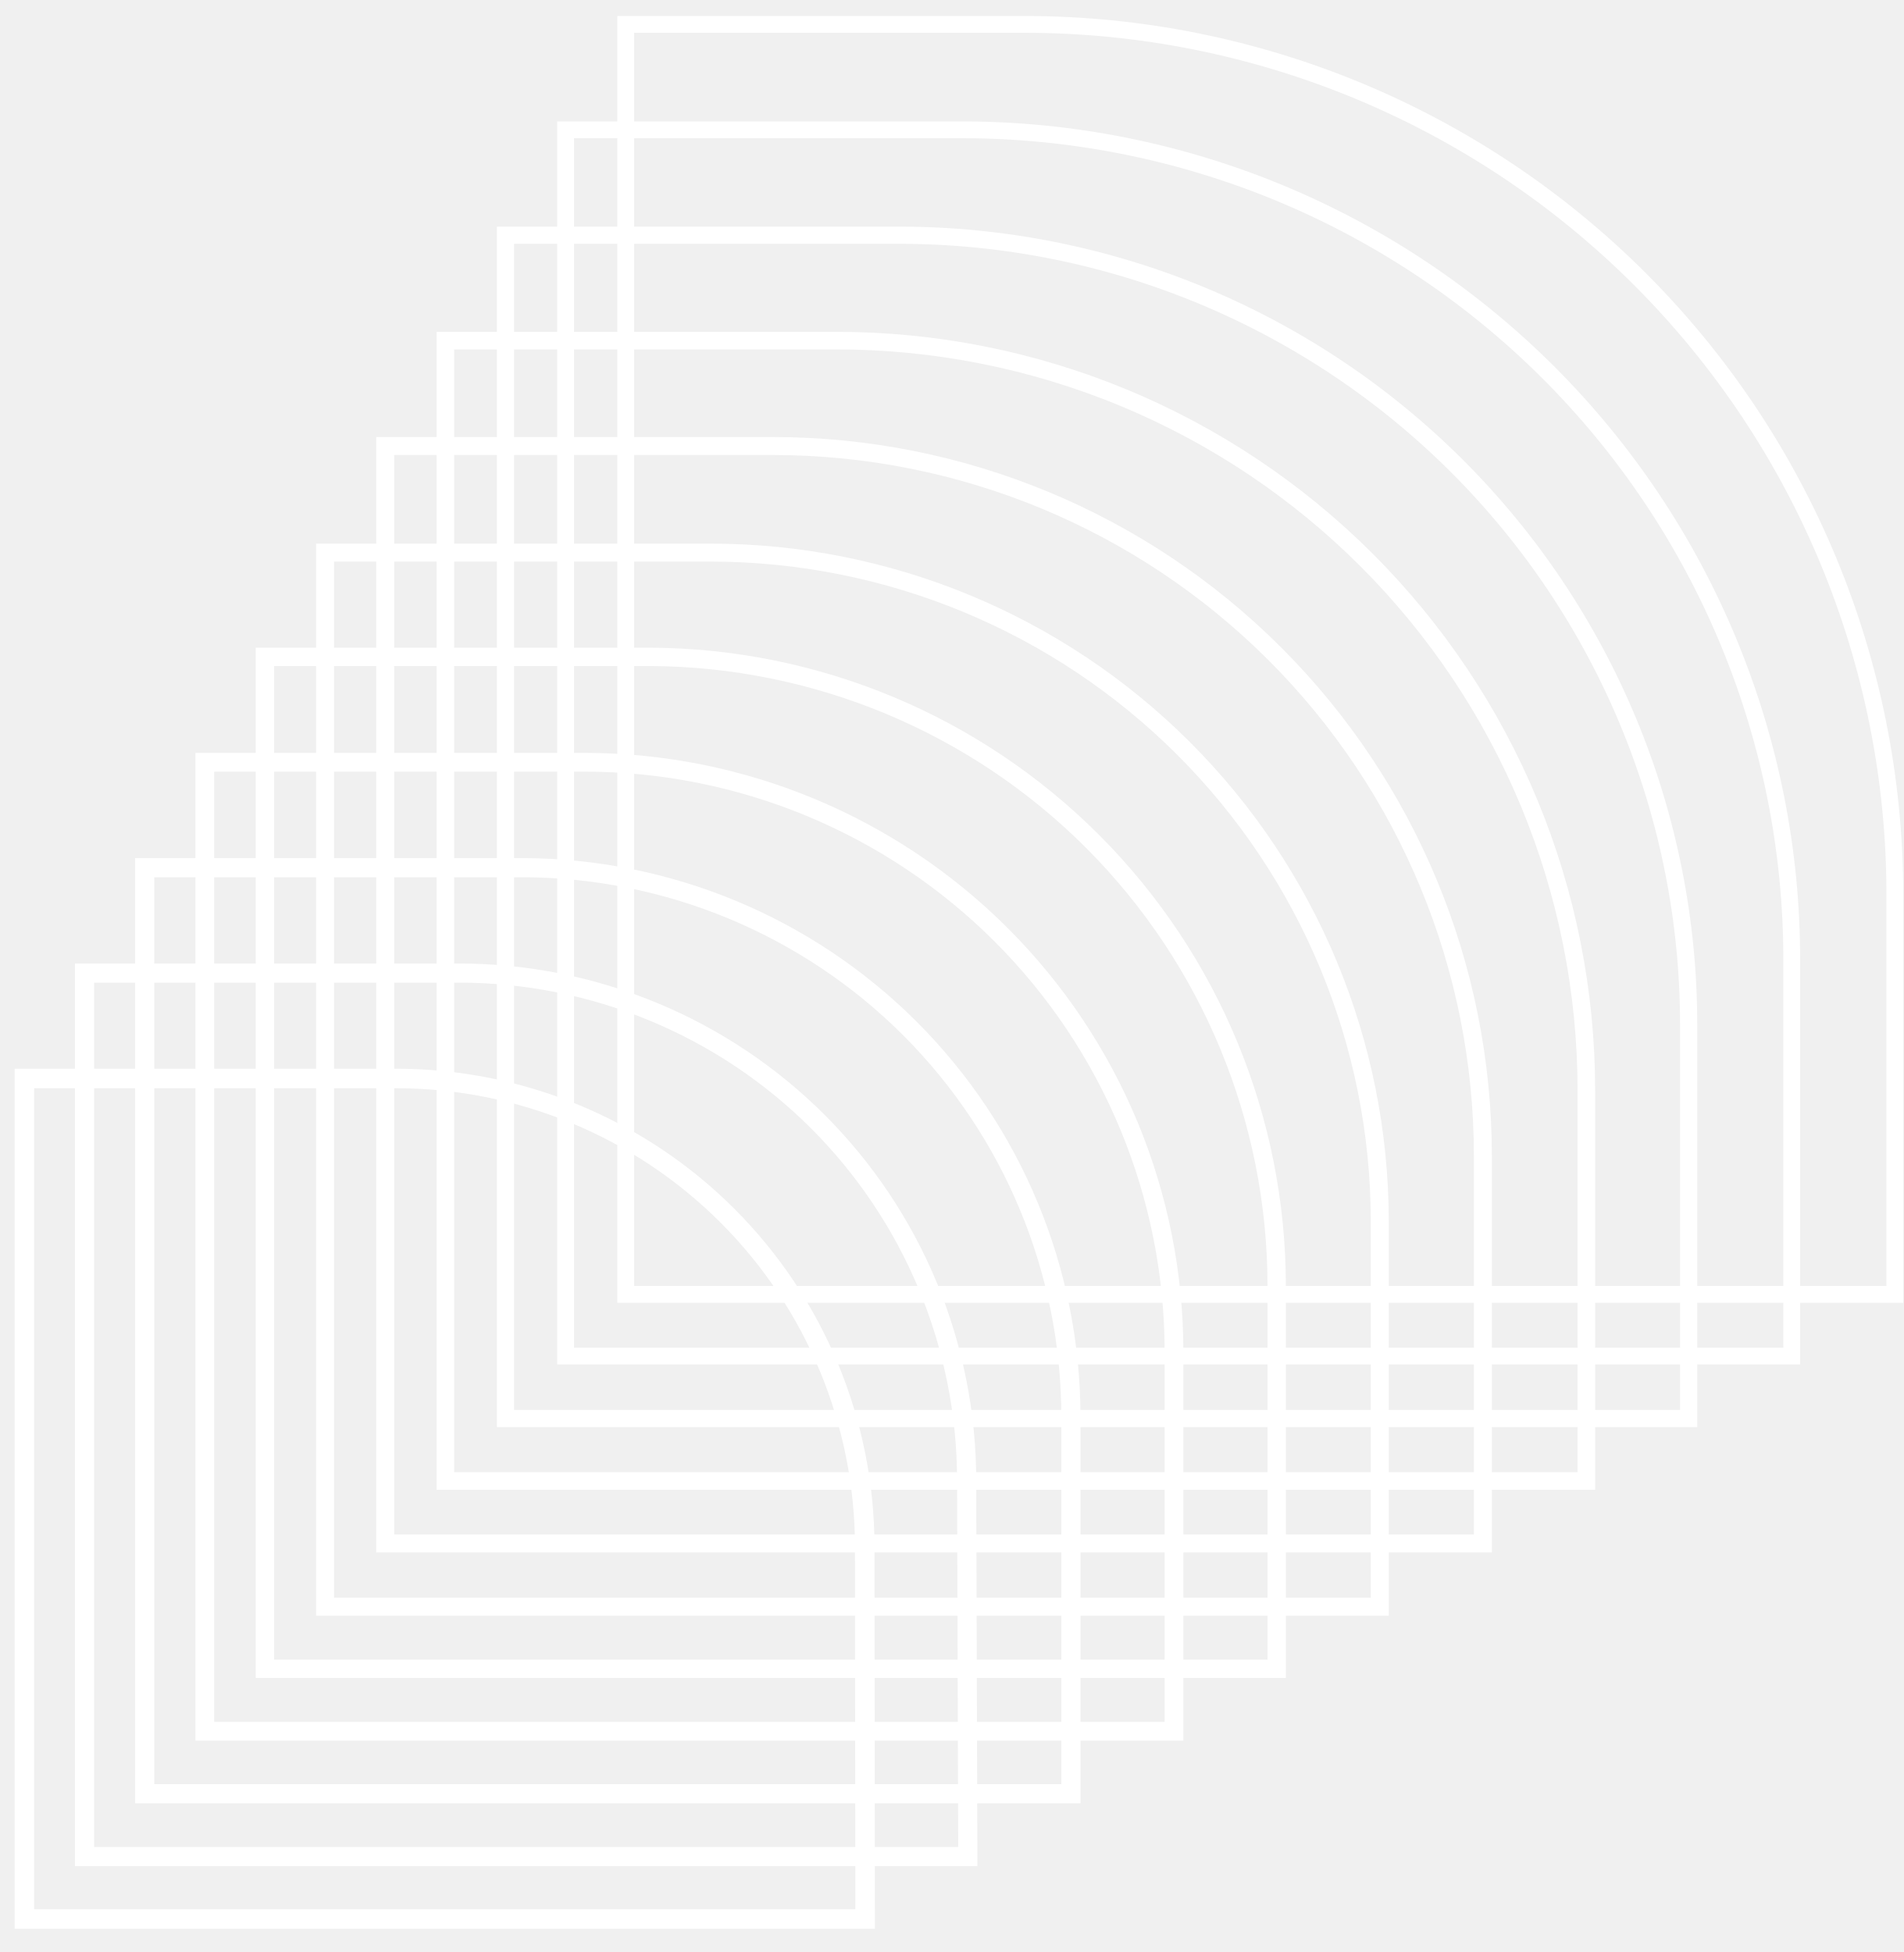
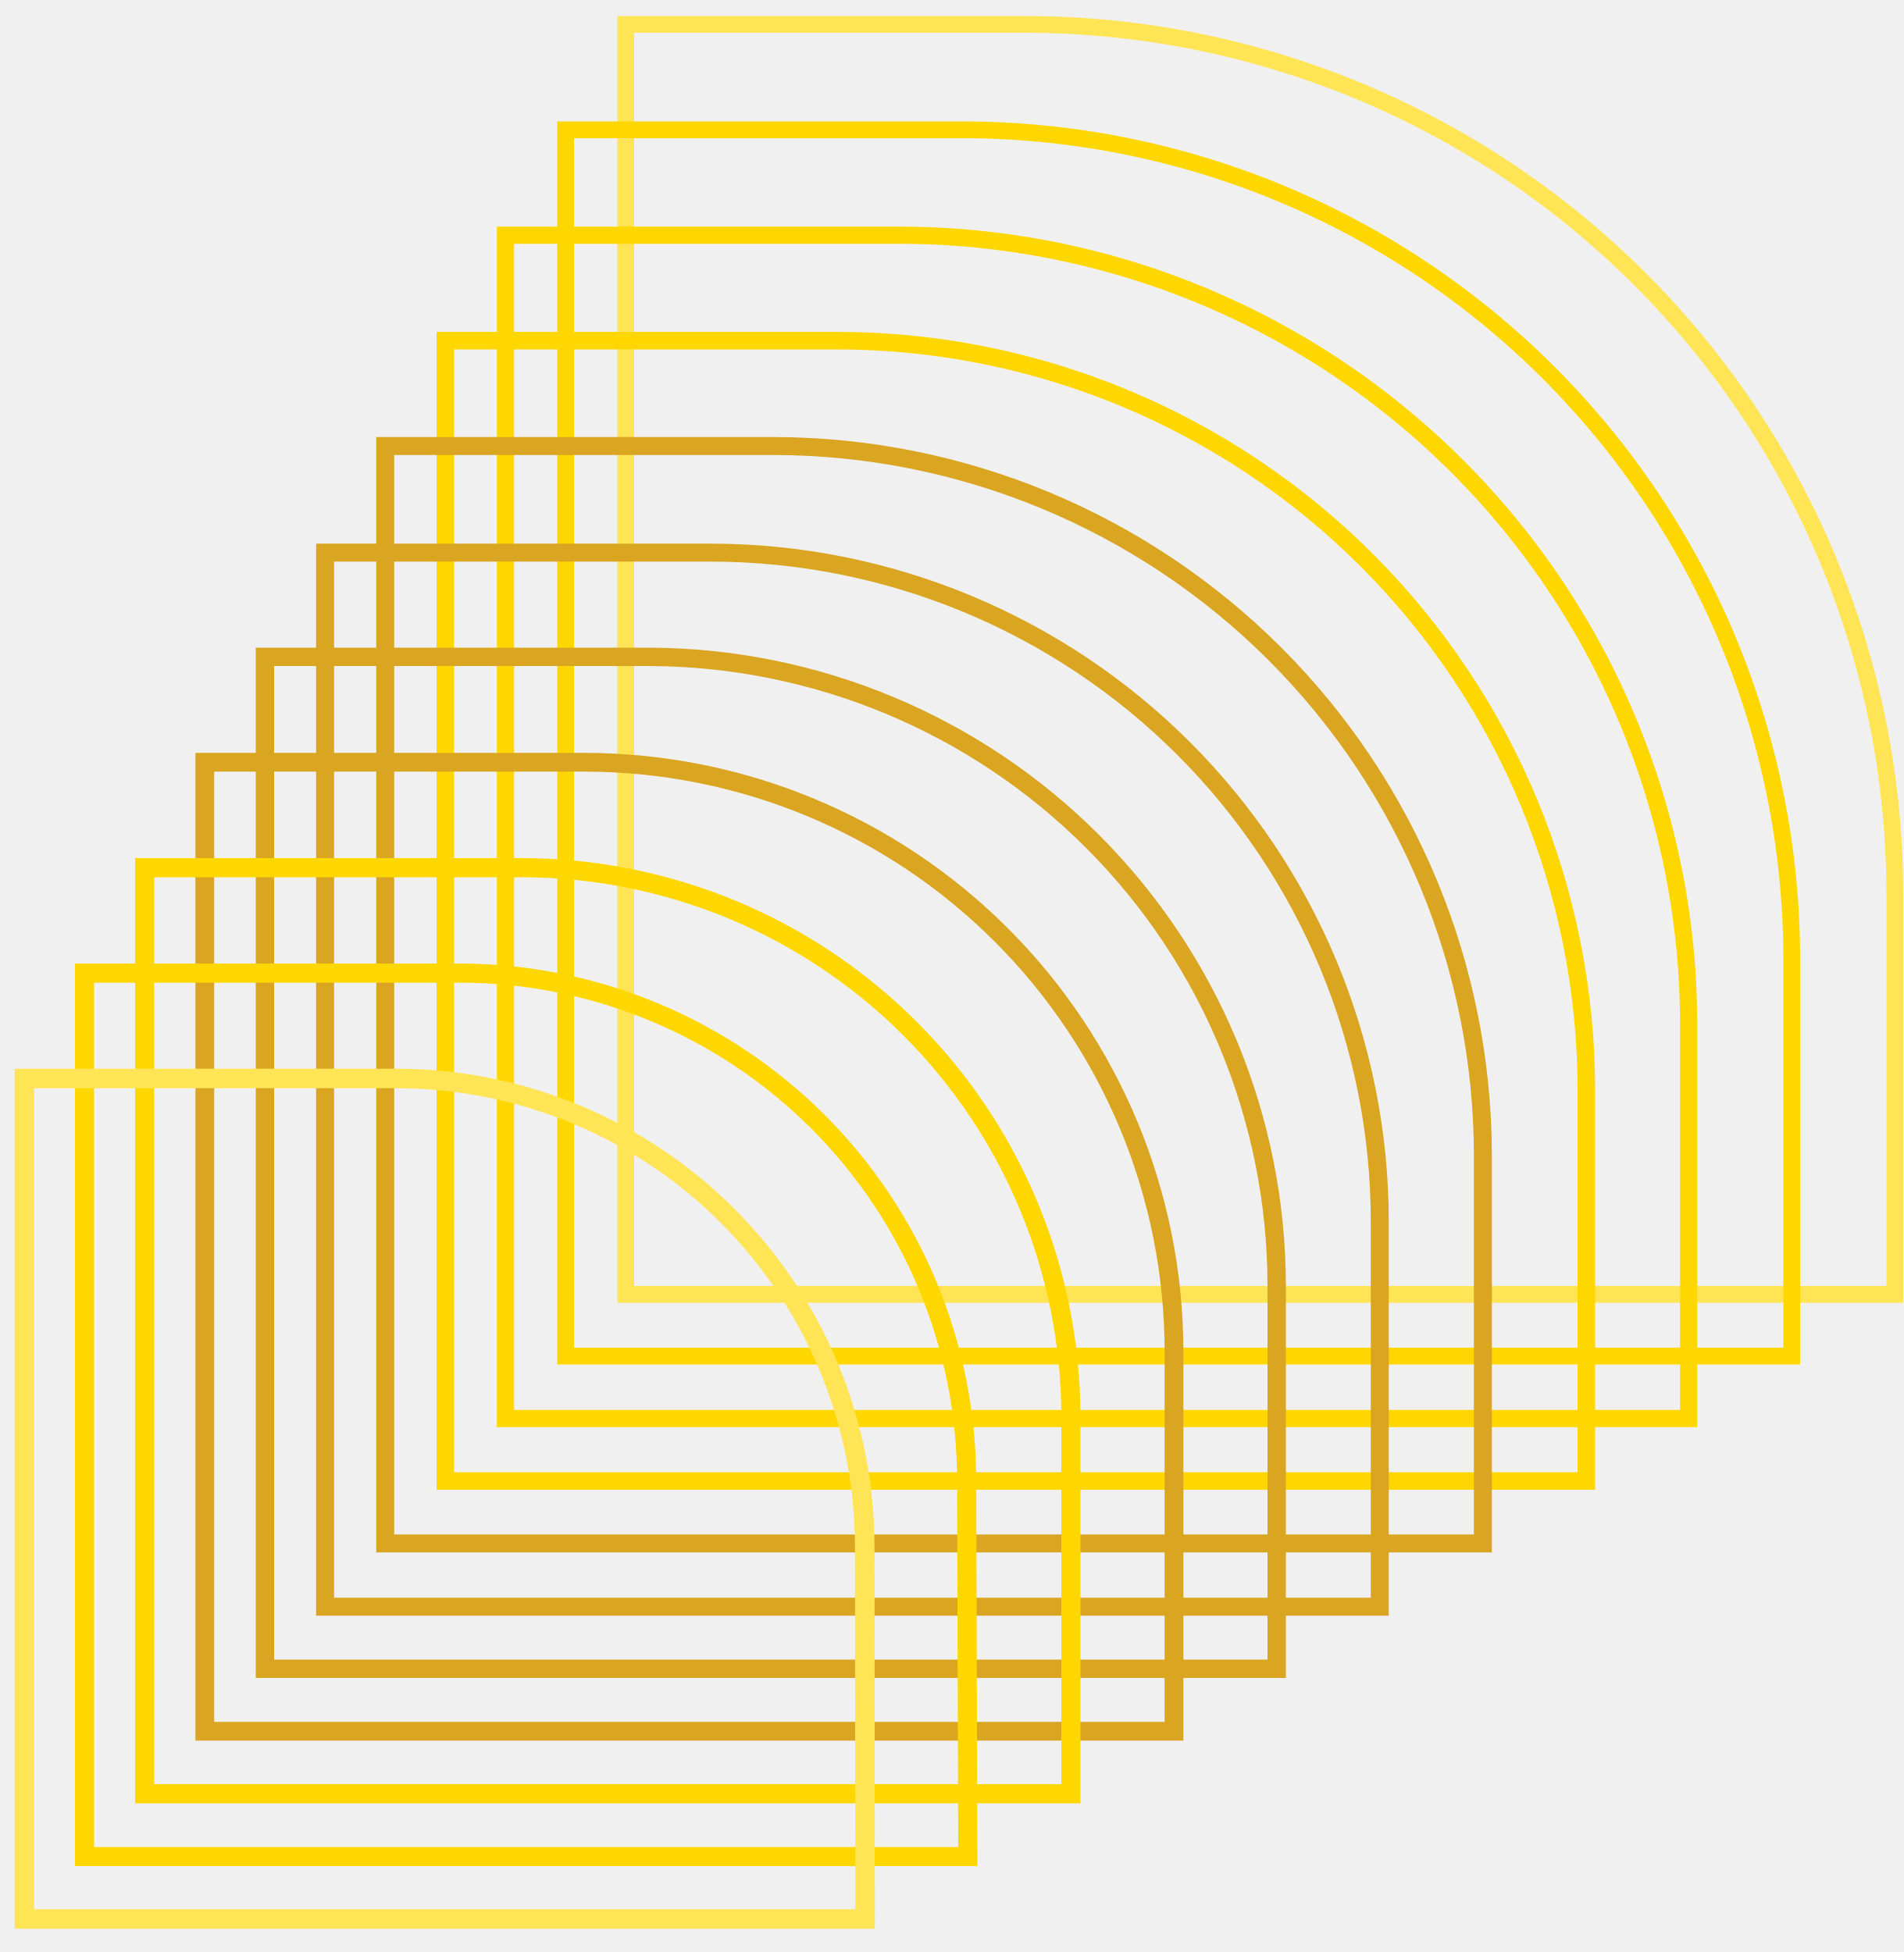
<svg xmlns="http://www.w3.org/2000/svg" width="78" height="80" viewBox="0 0 78 80" fill="none">
-   <path d="M77.64 53.048H25.64V1H41.992C51.447 1 60.514 4.756 67.199 11.441C73.885 18.126 77.64 27.194 77.64 36.648V53.048Z" stroke="white" stroke-width="0.688" stroke-miterlimit="10" />
-   <path d="M73.416 55.576H23.176V5.32H39.4C43.866 5.318 48.289 6.196 52.416 7.903C56.543 9.611 60.293 12.115 63.452 15.273C66.611 18.43 69.116 22.179 70.826 26.305C72.536 30.431 73.416 34.854 73.416 39.32V55.576Z" stroke="white" stroke-width="0.688" stroke-miterlimit="10" />
-   <path d="M69.192 58.136H20.712V9.64H36.84C41.088 9.64 45.295 10.477 49.221 12.103C53.146 13.729 56.712 16.112 59.716 19.116C62.72 22.12 65.103 25.686 66.729 29.612C68.355 33.537 69.192 37.744 69.192 41.992V58.136Z" stroke="white" stroke-width="0.704" stroke-miterlimit="10" />
-   <path d="M65 60.696H18.248V13.96H34.248C38.285 13.956 42.283 14.748 46.014 16.289C49.745 17.831 53.135 20.093 55.991 22.947C58.847 25.8 61.113 29.188 62.659 32.917C64.204 36.646 65 40.643 65 44.68V60.696Z" stroke="white" stroke-width="0.72" stroke-miterlimit="10" />
-   <path d="M60.76 63.256H15.784V18.28H31.688C39.397 18.284 46.789 21.349 52.24 26.8C57.691 32.251 60.755 39.643 60.76 47.352V63.256Z" stroke="white" stroke-width="0.736" stroke-miterlimit="10" />
-   <path d="M56.536 65.848H13.32V22.648H29.112C36.377 22.648 43.345 25.531 48.486 30.663C53.628 35.796 56.523 42.759 56.536 50.024V65.848Z" stroke="white" stroke-width="0.736" stroke-miterlimit="10" />
-   <path d="M52.312 68.392H10.856V26.92H26.6C33.427 26.941 39.966 29.668 44.786 34.502C49.606 39.337 52.312 45.885 52.312 52.712V68.392Z" stroke="white" stroke-width="0.752" stroke-miterlimit="10" />
-   <path d="M48.104 70.952H8.392V31.24H23.96C30.362 31.245 36.501 33.79 41.028 38.317C45.555 42.844 48.1 48.982 48.104 55.384V70.952Z" stroke="white" stroke-width="0.768" stroke-miterlimit="10" />
-   <path d="M43.88 73.512H5.928V35.56H21.384C27.352 35.565 33.074 37.938 37.292 42.16C41.51 46.381 43.88 52.105 43.88 58.072V73.512Z" stroke="white" stroke-width="0.784" stroke-miterlimit="10" />
-   <path d="M39.656 76.088H3.464V39.88H18.808C21.539 39.88 24.244 40.418 26.768 41.464C29.291 42.509 31.584 44.041 33.516 45.972C35.447 47.904 36.979 50.197 38.025 52.72C39.07 55.244 39.608 57.949 39.608 60.68L39.656 76.088Z" stroke="white" stroke-width="0.784" stroke-miterlimit="10" />
-   <path d="M35.448 78.648H1V44.2H16.232C21.324 44.2 26.208 46.223 29.808 49.824C33.409 53.424 35.432 58.308 35.432 63.4L35.448 78.648Z" stroke="white" stroke-width="0.8" stroke-miterlimit="10" />
+   <path d="M77.64 53.048H25.64V1H41.992C51.447 1 60.514 4.756 67.199 11.441C73.885 18.126 77.64 27.194 77.64 36.648V53.048Z" stroke="#FFE455" stroke-width="0.688" stroke-miterlimit="10" />
+   <path d="M73.416 55.576H23.176V5.32H39.4C43.866 5.318 48.289 6.196 52.416 7.903C56.543 9.611 60.293 12.115 63.452 15.273C66.611 18.43 69.116 22.179 70.826 26.305C72.536 30.431 73.416 34.854 73.416 39.32V55.576Z" stroke="#FFD700" stroke-width="0.688" stroke-miterlimit="10" />
+   <path d="M69.192 58.136H20.712V9.64H36.84C41.088 9.64 45.295 10.477 49.221 12.103C53.146 13.729 56.712 16.112 59.716 19.116C62.72 22.12 65.103 25.686 66.729 29.612C68.355 33.537 69.192 37.744 69.192 41.992V58.136Z" stroke="#FFD700" stroke-width="0.704" stroke-miterlimit="10" />
+   <path d="M65 60.696H18.248V13.96H34.248C38.285 13.956 42.283 14.748 46.014 16.289C49.745 17.831 53.135 20.093 55.991 22.947C58.847 25.8 61.113 29.188 62.659 32.917C64.204 36.646 65 40.643 65 44.68V60.696Z" stroke="#FFD700" stroke-width="0.72" stroke-miterlimit="10" />
+   <path d="M60.76 63.256H15.784V18.28H31.688C39.397 18.284 46.789 21.349 52.24 26.8C57.691 32.251 60.755 39.643 60.76 47.352V63.256Z" stroke="#DAA520" stroke-width="0.736" stroke-miterlimit="10" />
+   <path d="M56.536 65.848H13.32V22.648H29.112C36.377 22.648 43.345 25.531 48.486 30.663C53.628 35.796 56.523 42.759 56.536 50.024V65.848Z" stroke="#DAA520" stroke-width="0.736" stroke-miterlimit="10" />
+   <path d="M52.312 68.392H10.856V26.92H26.6C33.427 26.941 39.966 29.668 44.786 34.502C49.606 39.337 52.312 45.885 52.312 52.712V68.392Z" stroke="#DAA520" stroke-width="0.752" stroke-miterlimit="10" />
+   <path d="M48.104 70.952H8.392V31.24H23.96C30.362 31.245 36.501 33.79 41.028 38.317C45.555 42.844 48.1 48.982 48.104 55.384V70.952Z" stroke="#DAA520" stroke-width="0.768" stroke-miterlimit="10" />
+   <path d="M43.88 73.512H5.928V35.56H21.384C27.352 35.565 33.074 37.938 37.292 42.16C41.51 46.381 43.88 52.105 43.88 58.072V73.512Z" stroke="#FFD700" stroke-width="0.784" stroke-miterlimit="10" />
+   <path d="M39.656 76.088H3.464V39.88H18.808C21.539 39.88 24.244 40.418 26.768 41.464C29.291 42.509 31.584 44.041 33.516 45.972C35.447 47.904 36.979 50.197 38.025 52.72C39.07 55.244 39.608 57.949 39.608 60.68L39.656 76.088Z" stroke="#FFD700" stroke-width="0.784" stroke-miterlimit="10" />
+   <path d="M35.448 78.648H1V44.2H16.232C21.324 44.2 26.208 46.223 29.808 49.824C33.409 53.424 35.432 58.308 35.432 63.4L35.448 78.648Z" stroke="#FFE455" stroke-width="0.8" stroke-miterlimit="10" />
</svg>
